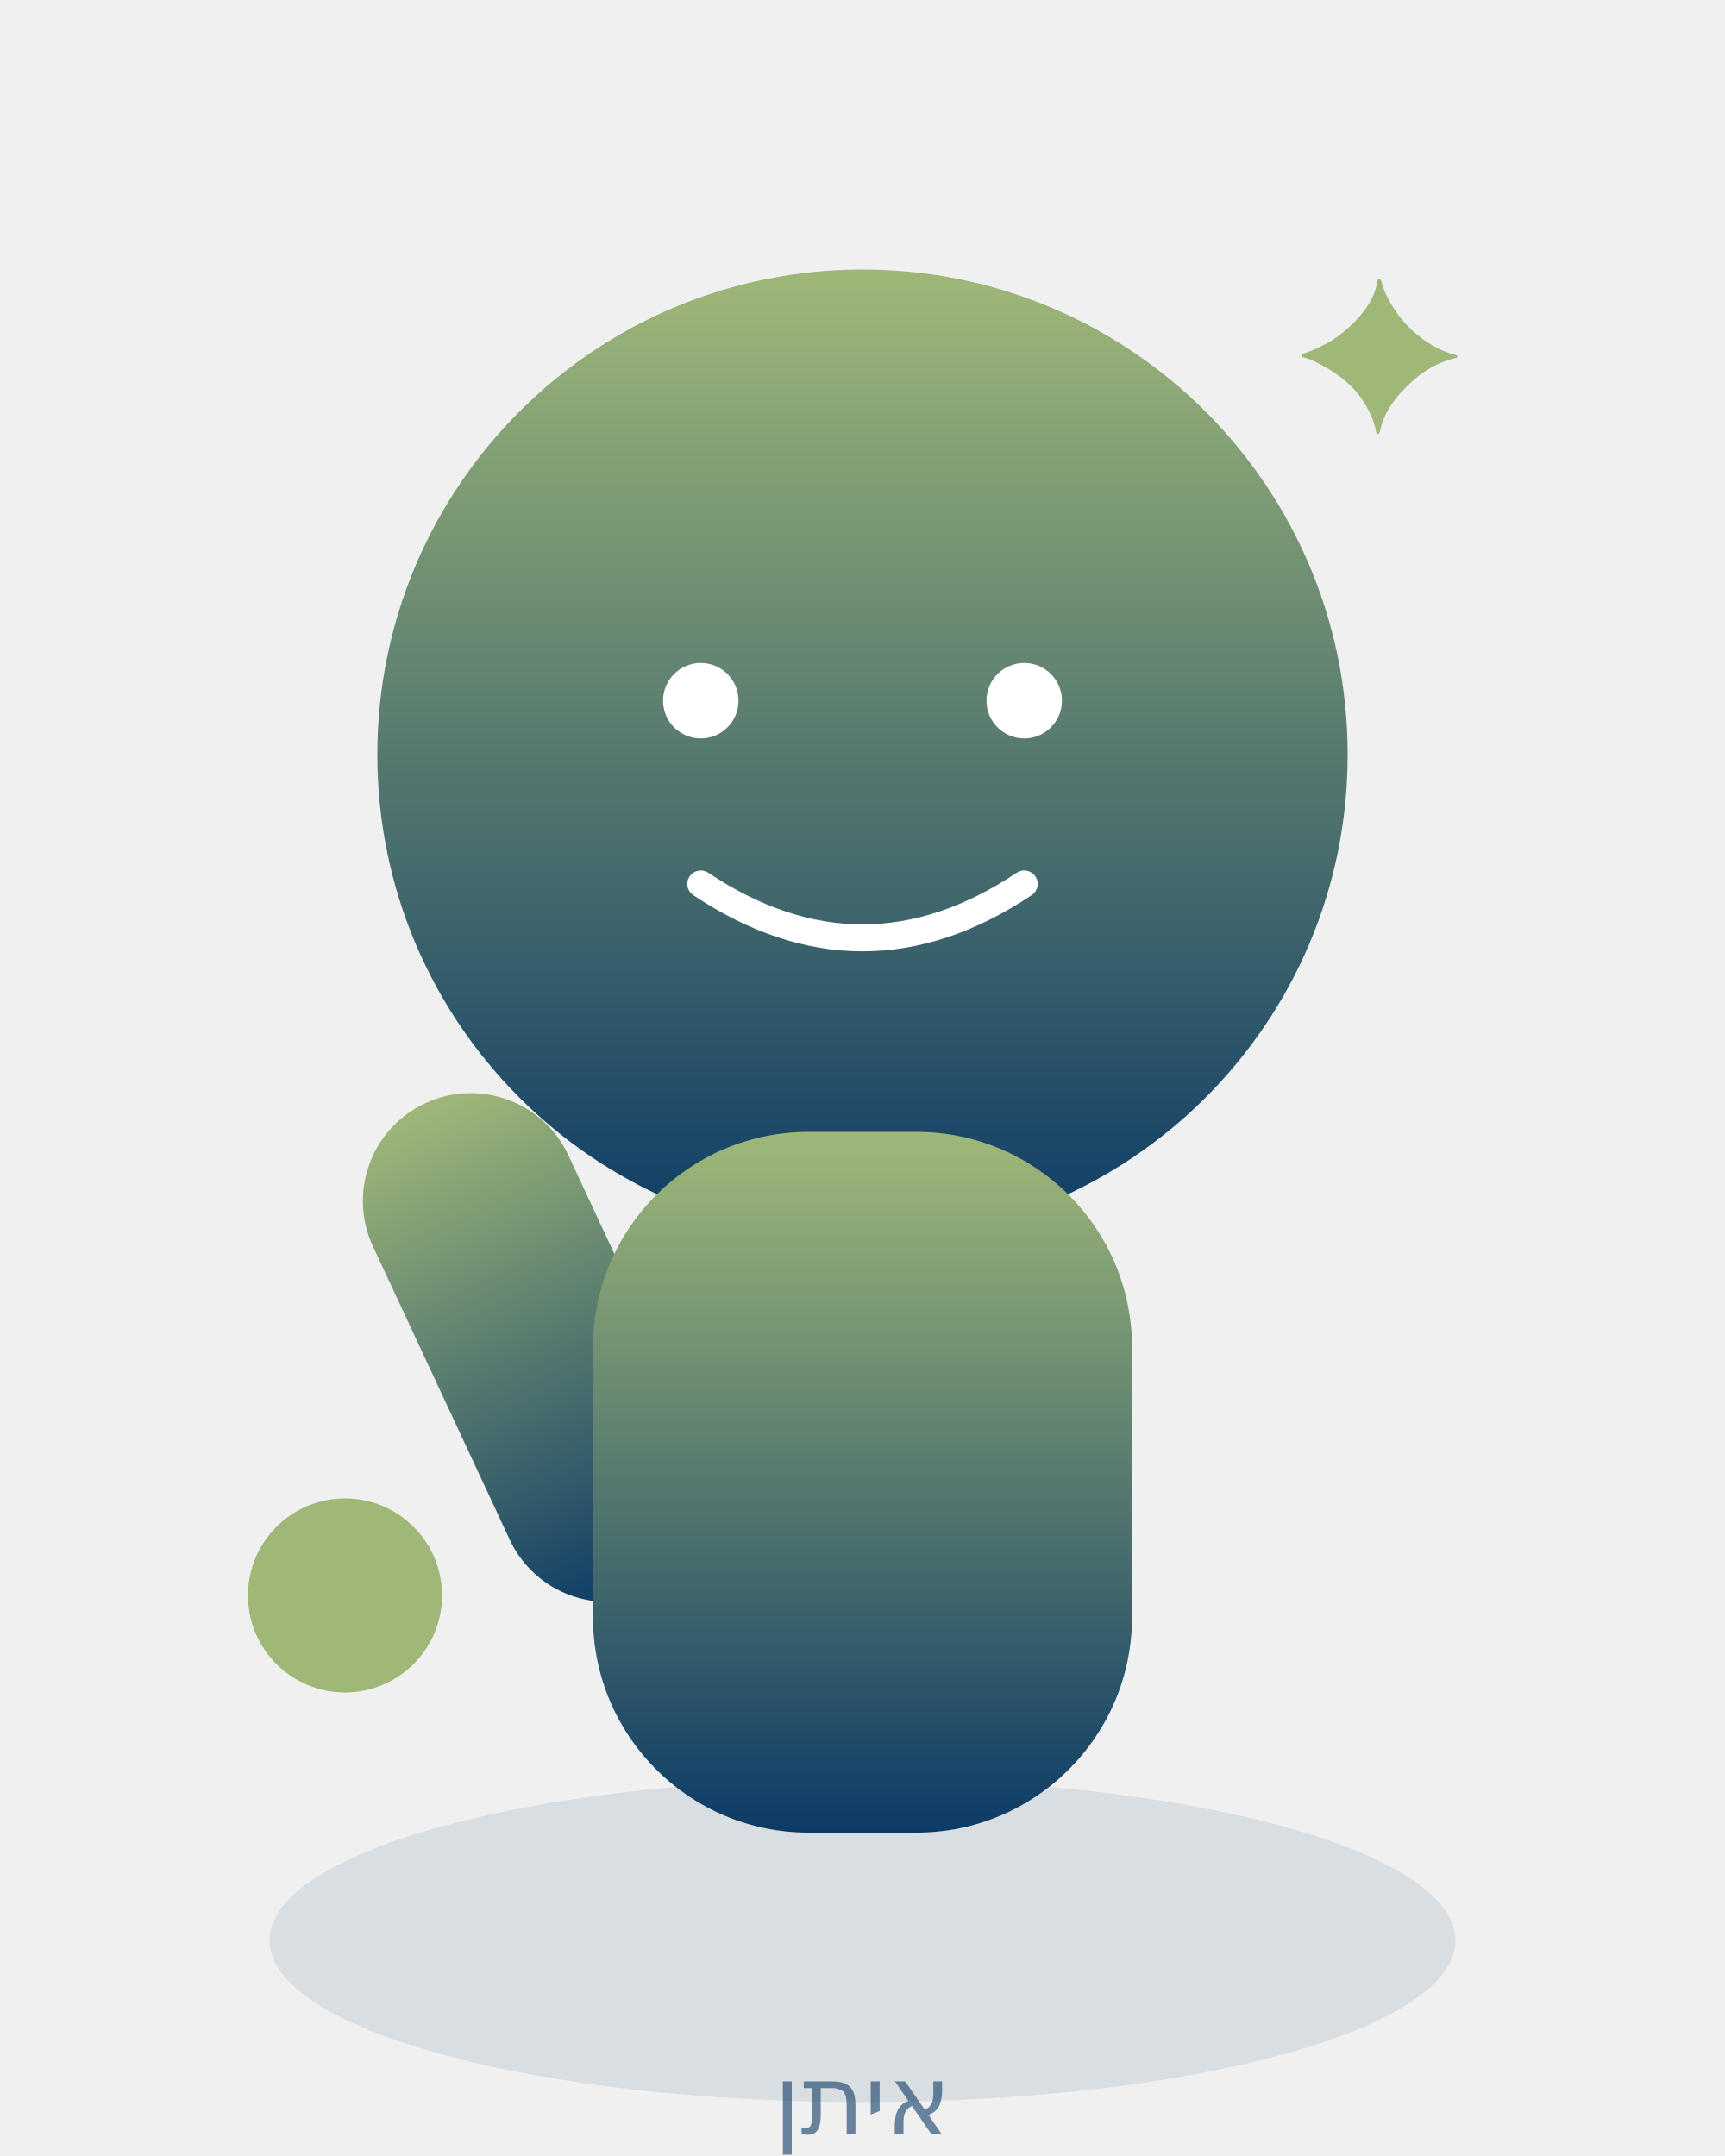
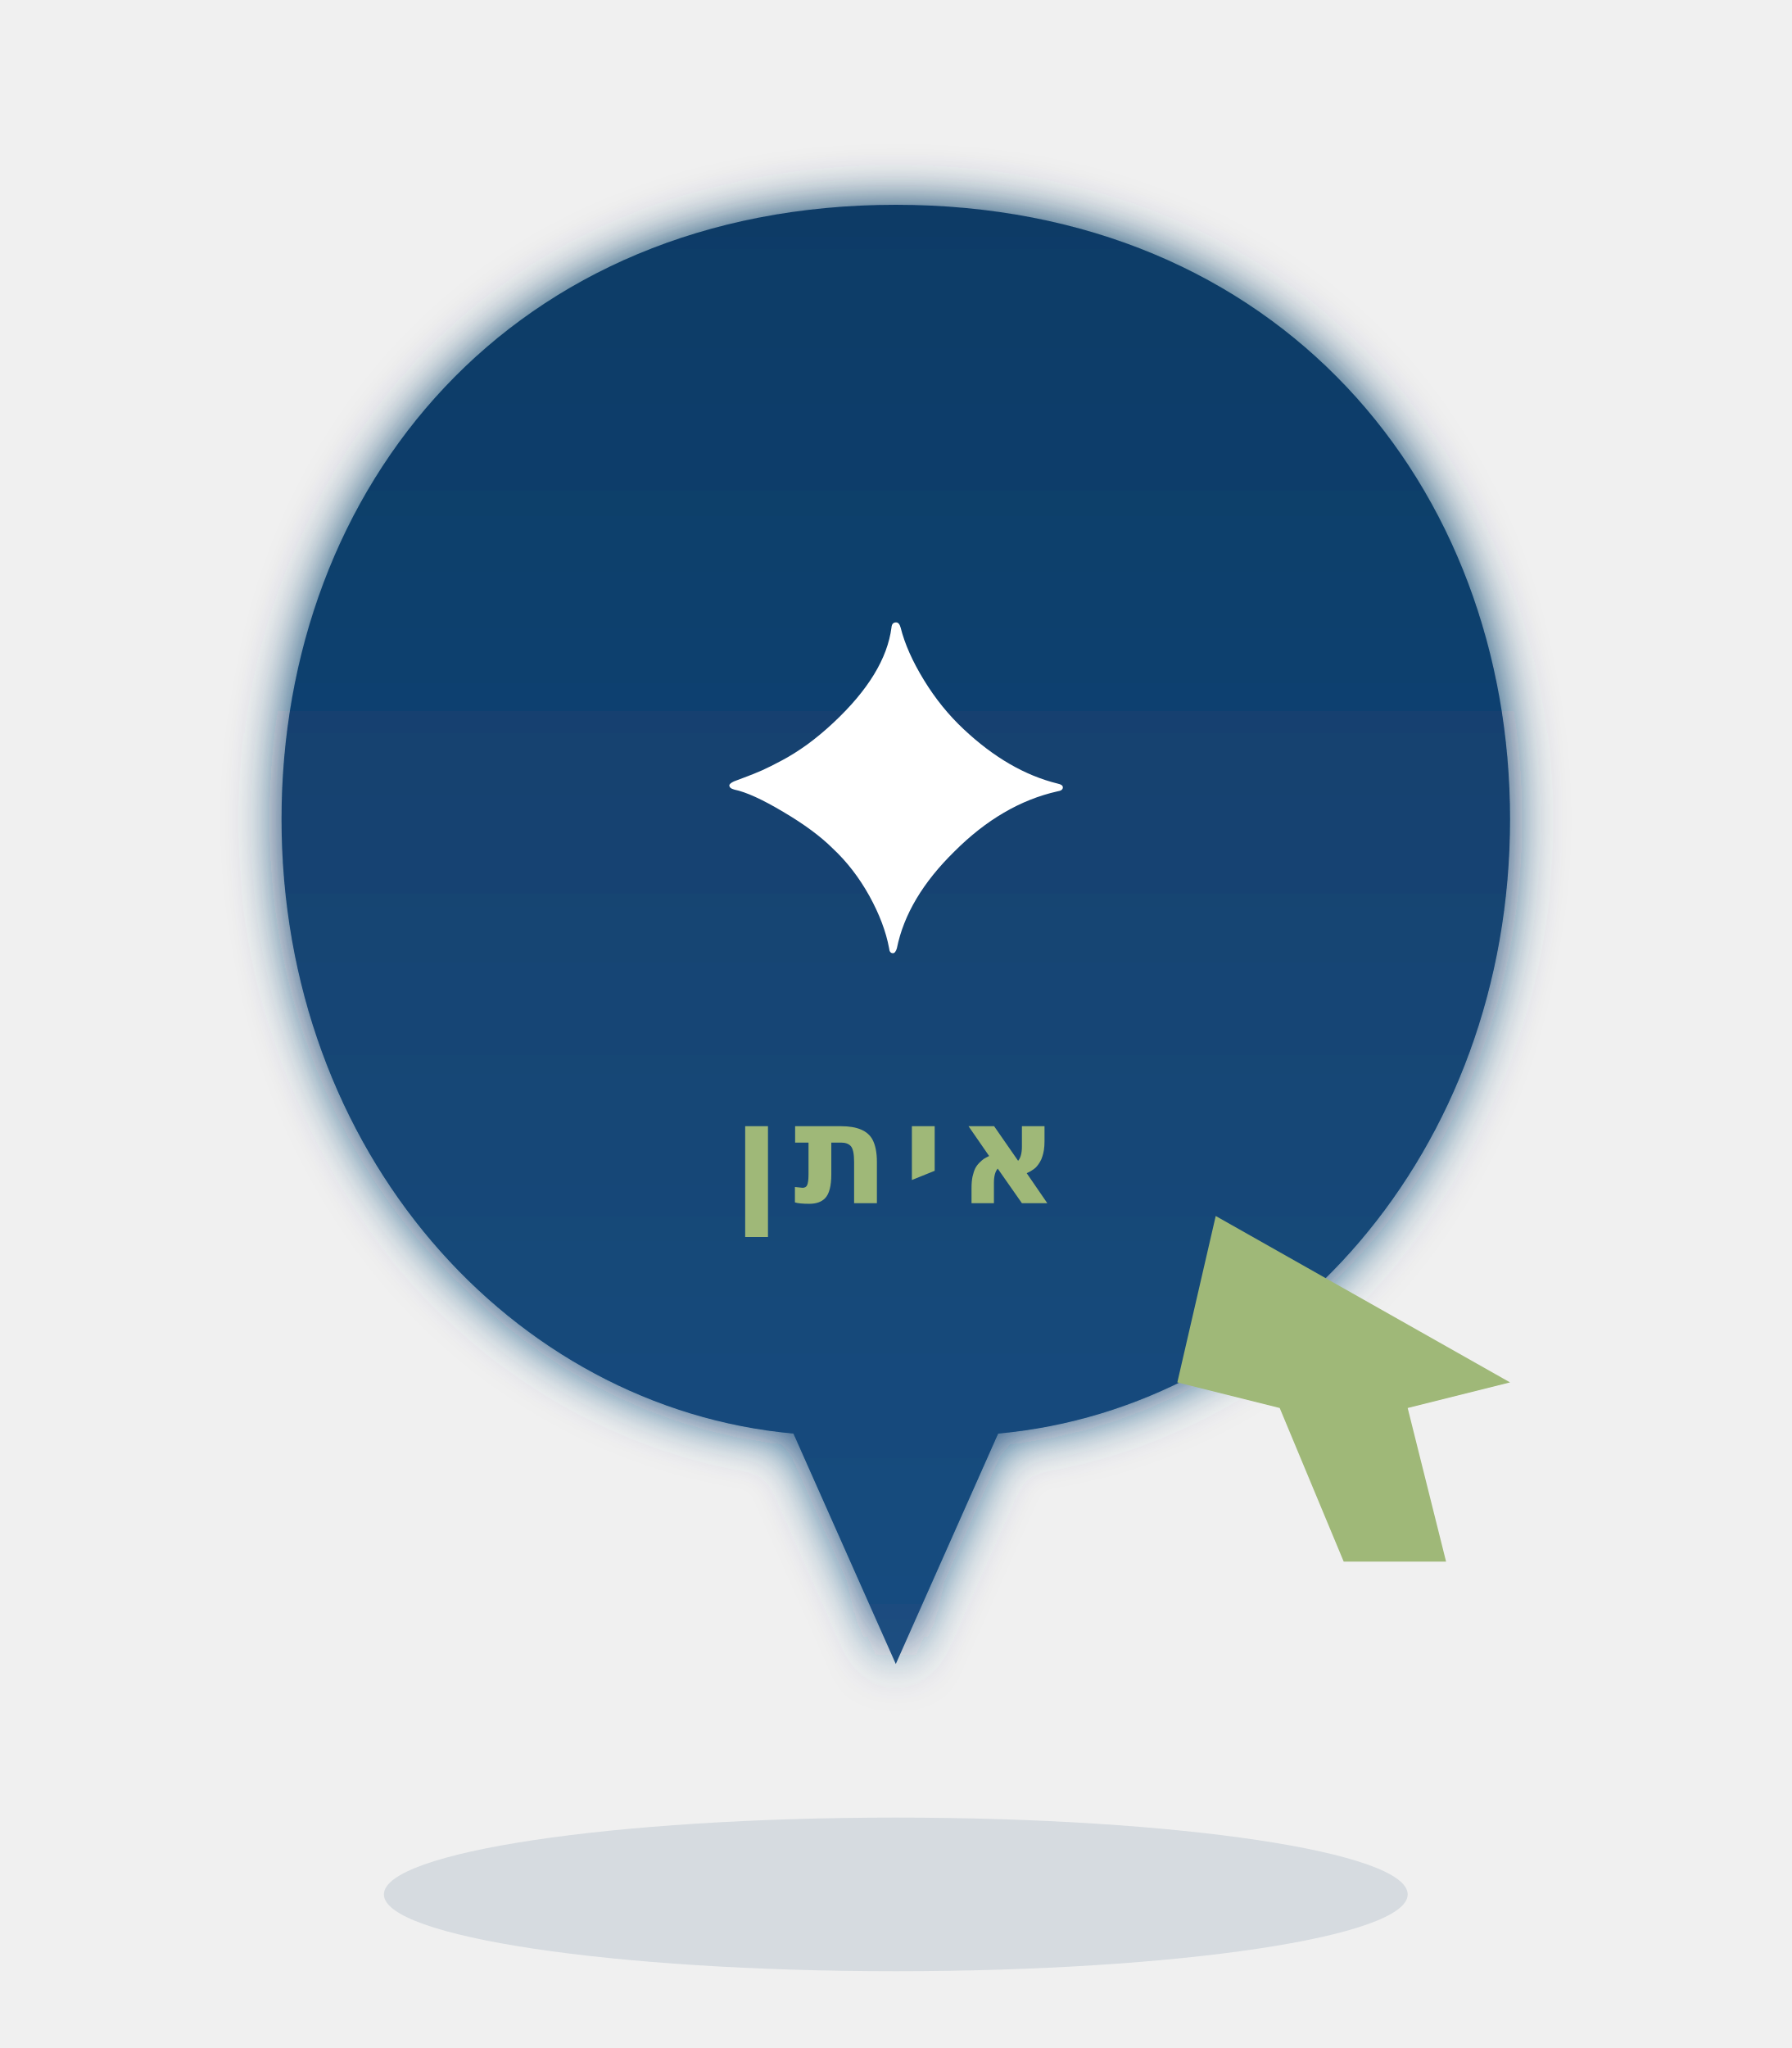
- <svg xmlns="http://www.w3.org/2000/svg" viewBox="0 0 160 200" width="160" height="200">
+ <svg xmlns="http://www.w3.org/2000/svg" viewBox="0 0 140 160" width="140" height="160">
  <defs>
-     <linearGradient id="bg" x1="0" y1="0" x2="0" y2="1">
-       <stop offset="0%" stop-color="#9FB878" />
-       <stop offset="100%" stop-color="#0D3B66" />
+     <linearGradient id="bubble" x1="0" y1="0" x2="0" y2="1">
+       <stop offset="0%" stop-color="#0D3B66" />
+       <stop offset="100%" stop-color="#1a4d80" />
    </linearGradient>
+     <filter id="soft" x="-20%" y="-20%" width="140%" height="140%">
+       <feGaussianBlur stdDeviation="2" result="blur" />
+       <feMerge>
+         <feMergeNode in="blur" />
+         <feMergeNode in="SourceGraphic" />
+       </feMerge>
+     </filter>
  </defs>
-   <ellipse cx="80" cy="180" rx="55" ry="15" fill="#0D3B66" opacity="0.1" />
-   <circle cx="80" cy="70" r="45" fill="url(#bg)" />
-   <rect x="40" y="100" width="20" height="50" rx="10" fill="url(#bg)" transform="rotate(-25, 50, 125)" />
-   <circle cx="32" cy="148" r="9" fill="#9FB878" />
-   <rect x="55" y="105" width="50" height="65" rx="20" fill="url(#bg)" />
-   <circle cx="65" cy="65" r="3.5" fill="white" />
-   <circle cx="95" cy="65" r="3.5" fill="white" />
-   <path d="M65 82 Q80 92 95 82" stroke="white" stroke-width="2.5" fill="none" stroke-linecap="round" />
-   <text x="120" y="40" font-family="serif" font-size="20" fill="#9FB878">✦</text>
-   <text x="80" y="198" text-anchor="middle" font-family="sans-serif" font-size="9" fill="#0D3B66" opacity="0.6">איתן</text>
+   <ellipse cx="70" cy="148" rx="40" ry="6" fill="#0D3B66" opacity="0.12" />
+   <path d="M 70 16 C 100 16, 118 38, 118 64 C 118 90, 100 110, 78 112 L 70 130 L 62 112 C 40 110, 22 90, 22 64 C 22 38, 40 16, 70 16 Z" fill="url(#bubble)" filter="url(#soft)" />
+   <text x="70" y="74" text-anchor="middle" font-family="serif" font-size="36" font-weight="bold" fill="white">✦</text>
+   <text x="70" y="94" text-anchor="middle" font-family="sans-serif" font-size="11" font-weight="600" fill="#9FB878" letter-spacing="1">איתן</text>
+   <path d="M 95 95 L 118 108 L 110 110 L 113 122 L 105 122 L 100 110 L 92 108 Z" fill="#9FB878" />
</svg>
